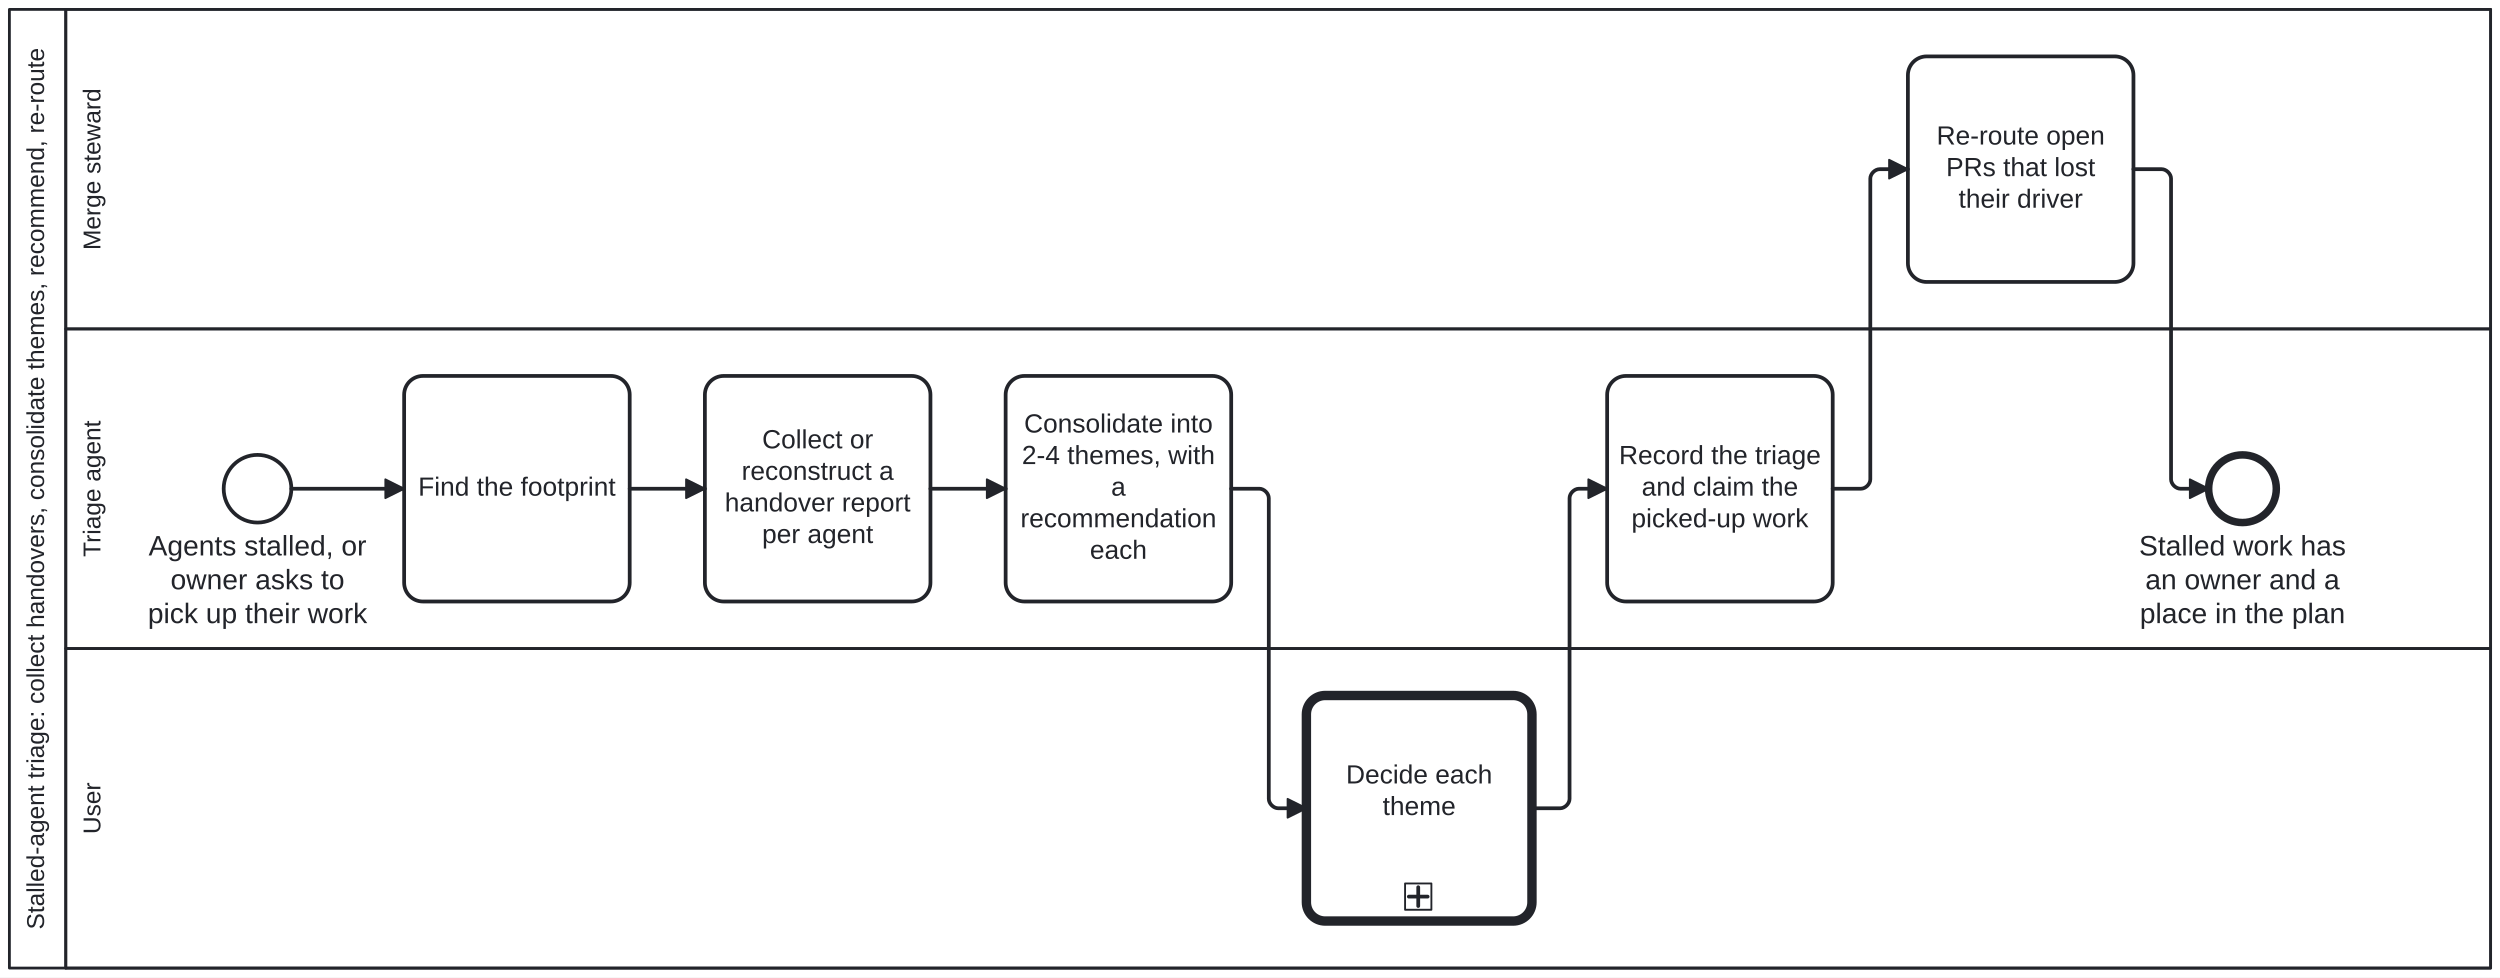
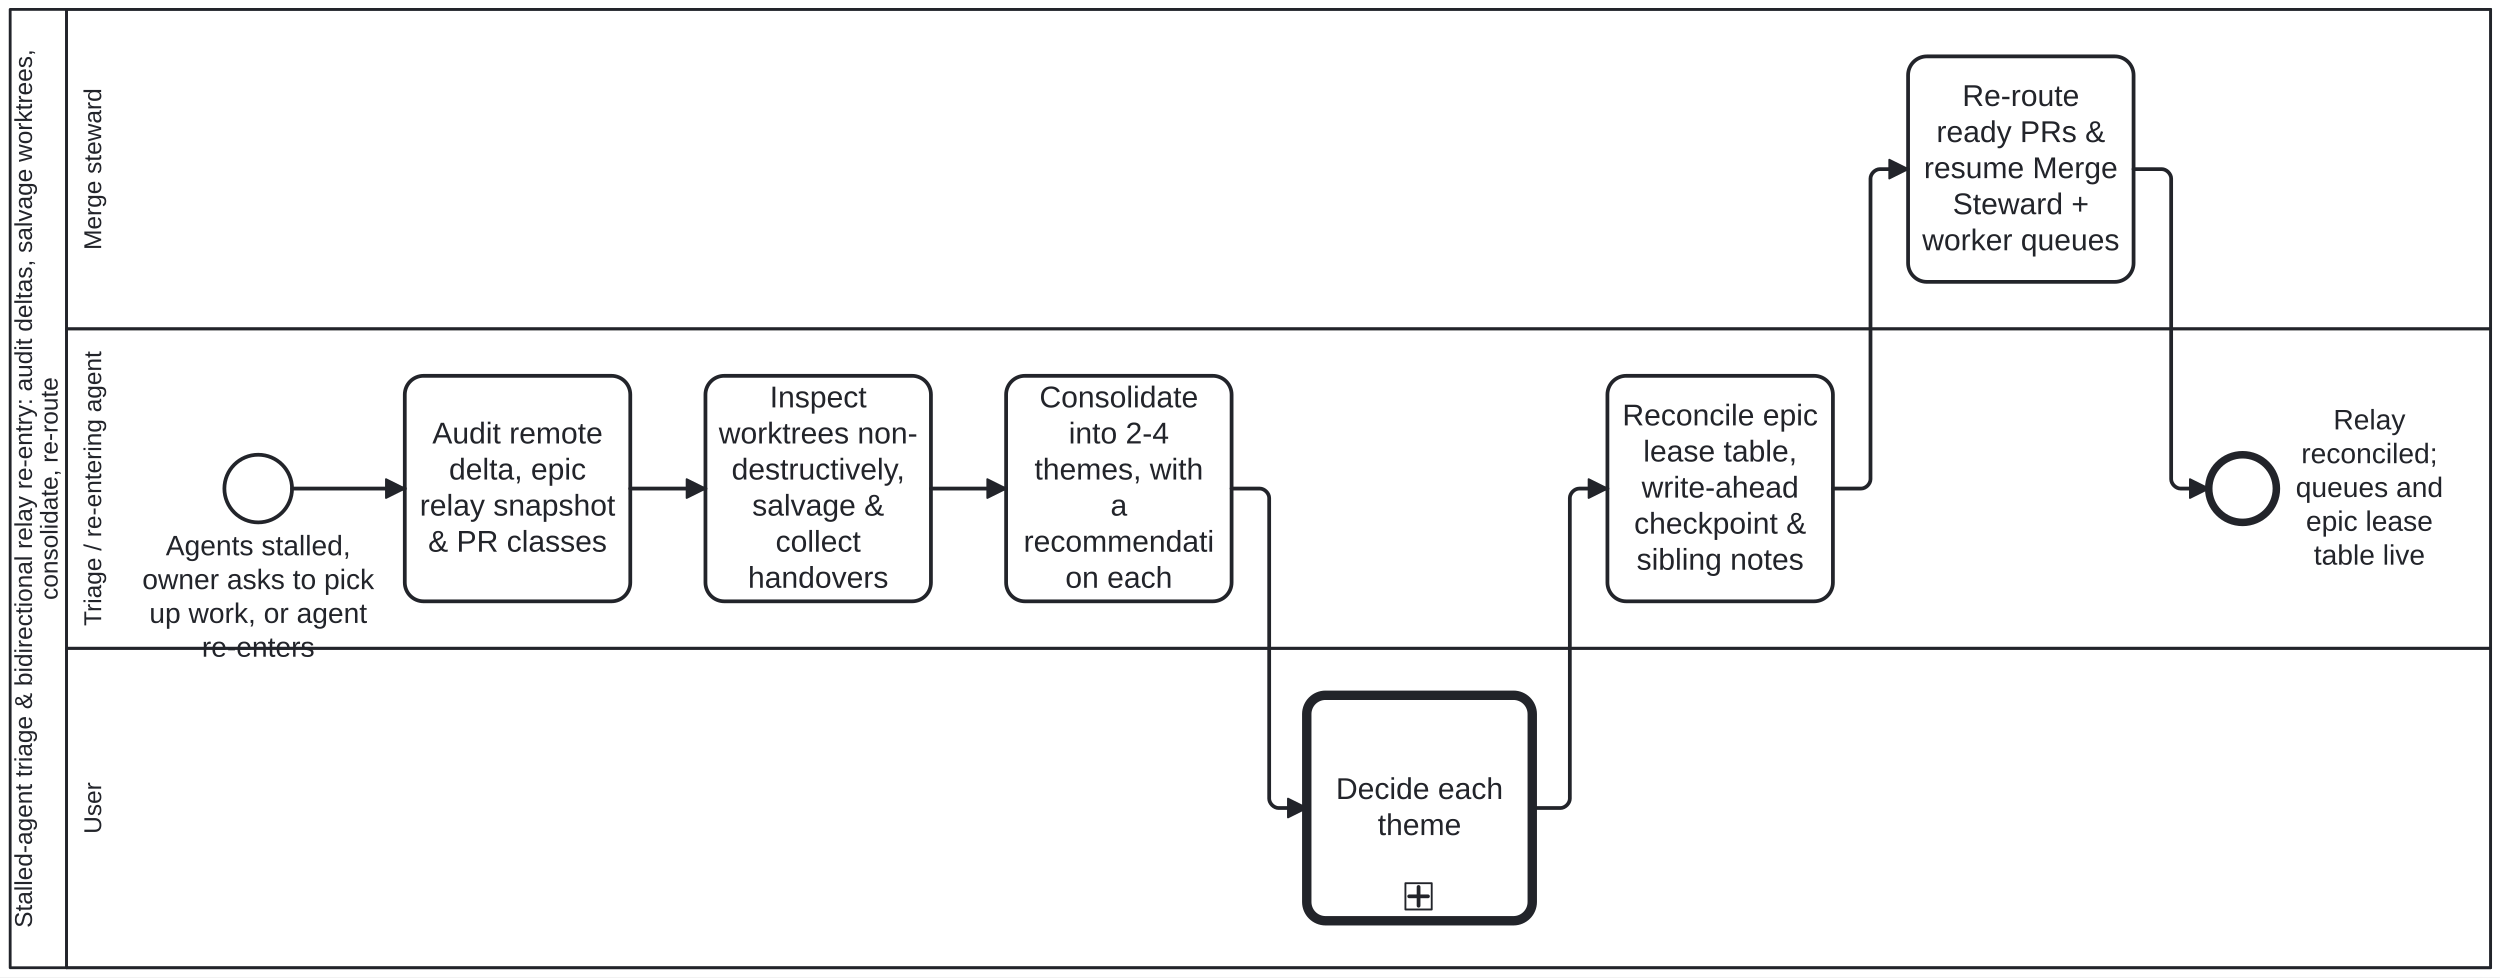
- <svg xmlns="http://www.w3.org/2000/svg" width="100%" style="max-width:100%;height:auto" viewBox="155 75 1330 520" version="1.1">
-   <rect x="155" y="75" width="1330" height="520" fill="#ffffff" />
+ <svg xmlns="http://www.w3.org/2000/svg" width="100%" style="max-width:100%;height:auto" viewBox="154.587 75 1330.412 520" version="1.1">
+   <rect x="154.587" y="75" width="1330.412" height="520" fill="#ffffff" />
  <g class="djs-group">
    <g class="djs-element djs-shape" data-element-id="Participant_Process_StalledAgentTriage" style="display: block;" transform="matrix(1 0 0 1 160 80)">
      <g class="djs-visual">
        <rect x="0" y="0" width="1320" height="510" rx="0" ry="0" style="stroke-linecap: round; stroke-linejoin: round; stroke: rgb(34, 36, 42); stroke-width: 1.5px; fill: white; fill-opacity: 0.95;" />
        <path style="fill: none; stroke-linecap: round; stroke-linejoin: round; stroke: rgb(34, 36, 42); stroke-width: 1.5px;" d="M30,0L30,510" />
        <text lineHeight="1.05" class="djs-label" transform="matrix(-1.83697e-16 -1 1 -1.83697e-16 0 510)" style="font-family: Arial, sans-serif; font-size: 13px; font-weight: normal; fill: rgb(34, 36, 42);">
-           <tspan x="20.514" y="18.413">Stalled-agent triage: collect handovers, consolidate themes, recommend, re-route</tspan>
+           <tspan x="21.241" y="11.588">Stalled-agent triage &amp; bidirectional relay re-entry: audit deltas, salvage worktrees, </tspan>
+           <tspan x="195.745" y="25.238">consolidate, re-route</tspan>
        </text>
      </g>
      <rect class="djs-hit djs-hit-all" x="0" y="0" width="1320" height="510" style="fill: none; stroke-opacity: 0; stroke: white; stroke-width: 15px;" />
    </g>
    <g class="djs-children">
      <g class="djs-group">
        <g class="djs-element djs-shape" data-element-id="Lane_User" style="display: block;" transform="matrix(1 0 0 1 190 420)">
          <g class="djs-visual">
            <rect x="0" y="0" width="1290" height="170" rx="0" ry="0" style="stroke-linecap: round; stroke-linejoin: round; stroke: rgb(34, 36, 42); stroke-width: 1.5px; fill: white; fill-opacity: 0.25;" />
            <text lineHeight="1.05" class="djs-label" transform="matrix(-1.83697e-16 -1 1 -1.83697e-16 0 170)" style="font-family: Arial, sans-serif; font-size: 13px; font-weight: normal; fill: rgb(34, 36, 42);">
              <tspan x="71.276" y="18.413">User</tspan>
            </text>
          </g>
          <rect class="djs-hit djs-hit-all" x="0" y="0" width="1290" height="170" style="fill: none; stroke-opacity: 0; stroke: white; stroke-width: 15px;" />
        </g>
      </g>
      <g class="djs-group">
        <g class="djs-element djs-shape" data-element-id="Lane_Steward" style="display: block;" transform="matrix(1 0 0 1 190 80)">
          <g class="djs-visual">
            <rect x="0" y="0" width="1290" height="170" rx="0" ry="0" style="stroke-linecap: round; stroke-linejoin: round; stroke: rgb(34, 36, 42); stroke-width: 1.5px; fill: white; fill-opacity: 0.25;" />
            <text lineHeight="1.05" class="djs-label" transform="matrix(-1.83697e-16 -1 1 -1.83697e-16 0 170)" style="font-family: Arial, sans-serif; font-size: 13px; font-weight: normal; fill: rgb(34, 36, 42);">
              <tspan x="42.01" y="18.413">Merge steward</tspan>
            </text>
          </g>
          <rect class="djs-hit djs-hit-all" x="0" y="0" width="1290" height="170" style="fill: none; stroke-opacity: 0; stroke: white; stroke-width: 15px;" />
        </g>
      </g>
      <g class="djs-group">
        <g class="djs-element djs-shape" data-element-id="Lane_Triage" style="display: block;" transform="matrix(1 0 0 1 190 250)">
          <g class="djs-visual">
            <rect x="0" y="0" width="1290" height="170" rx="0" ry="0" style="stroke-linecap: round; stroke-linejoin: round; stroke: rgb(34, 36, 42); stroke-width: 1.5px; fill: white; fill-opacity: 0.25;" />
            <text lineHeight="1.05" class="djs-label" transform="matrix(-1.83697e-16 -1 1 -1.83697e-16 0 170)" style="font-family: Arial, sans-serif; font-size: 13px; font-weight: normal; fill: rgb(34, 36, 42);">
-               <tspan x="48.745" y="18.413">Triage agent</tspan>
+               <tspan x="11.894" y="18.413">Triage / re-entering agent</tspan>
            </text>
          </g>
          <rect class="djs-hit djs-hit-all" x="0" y="0" width="1290" height="170" style="fill: none; stroke-opacity: 0; stroke: white; stroke-width: 15px;" />
        </g>
      </g>
      <g class="djs-group">
        <g class="djs-element djs-shape" data-element-id="Start_SAT" style="display: block;" transform="matrix(1 0 0 1 274 317)">
          <g class="djs-visual">
            <circle cx="18" cy="18" r="18" style="stroke-linecap: round; stroke-linejoin: round; stroke: rgb(34, 36, 42); stroke-width: 2px; fill: white; fill-opacity: 0.95;" />
          </g>
          <rect class="djs-hit djs-hit-all" x="0" y="0" width="36" height="36" style="fill: none; stroke-opacity: 0; stroke: white; stroke-width: 15px;" />
        </g>
      </g>
      <g class="djs-group">
-         <g class="djs-element djs-shape" data-element-id="Start_SAT_label" style="display: block;" transform="matrix(1 0 0 1 213.6406 357)">
+         <g class="djs-element djs-shape" data-element-id="Start_SAT_label" style="display: block;" transform="matrix(1 0 0 1 230 357)">
          <g class="djs-visual">
            <text lineHeight="1.2" class="djs-label" style="font-family: Arial, sans-serif; font-size: 15px; font-weight: normal; fill: rgb(34, 36, 42);">
-               <tspan x="20.41" y="13.5">Agents stalled, or</tspan>
-               <tspan x="32.089" y="31.5">owner asks to</tspan>
-               <tspan x="20.004" y="49.5">pick up their work</tspan>
-             </text>
-           </g>
-           <rect class="djs-hit djs-hit-all" x="0" y="0" width="156.719" height="54" style="fill: none; stroke-opacity: 0; stroke: white; stroke-width: 15px;" />
+               <tspan x="12.803" y="13.5">Agents stalled, </tspan>
+               <tspan x="0.308" y="31.5">owner asks to pick</tspan>
+               <tspan x="4.051" y="49.5">up work, or agent </tspan>
+               <tspan x="31.989" y="67.5">re-enters</tspan>
+             </text>
+           </g>
+           <rect class="djs-hit djs-hit-all" x="0" y="0" width="124" height="72" style="fill: none; stroke-opacity: 0; stroke: white; stroke-width: 15px;" />
        </g>
      </g>
      <g class="djs-group">
        <g class="djs-element djs-shape" data-element-id="A_Footprint" style="display: block;" transform="matrix(1 0 0 1 370 275)">
          <g class="djs-visual">
            <rect x="0" y="0" width="120" height="120" rx="10" ry="10" style="stroke-linecap: round; stroke-linejoin: round; stroke: rgb(34, 36, 42); stroke-width: 2px; fill: white; fill-opacity: 0.95;" />
-             <text lineHeight="1.2" class="djs-label" transform="translate(0 51.1)" style="font-family: Arial, sans-serif; font-size: 14px; font-weight: normal; fill: rgb(34, 36, 42);">
-               <tspan x="7.469" y="12.6">Find the footprint</tspan>
+             <text lineHeight="1.2" class="djs-label" style="font-family: Arial, sans-serif; font-size: 16px; font-weight: normal; fill: rgb(34, 36, 42);">
+               <tspan x="14.645" y="36">Audit remote </tspan>
+               <tspan x="23.531" y="55.2">delta, epic </tspan>
+               <tspan x="7.969" y="74.4">relay snapshot</tspan>
+               <tspan x="12.43" y="93.6">&amp; PR classes</tspan>
            </text>
          </g>
          <rect class="djs-hit djs-hit-all" x="0" y="0" width="120" height="120" style="fill: none; stroke-opacity: 0; stroke: white; stroke-width: 15px;" />
        </g>
      </g>
      <g class="djs-group">
        <g class="djs-element djs-shape" data-element-id="A_Collect" style="display: block;" transform="matrix(1 0 0 1 530 275)">
          <g class="djs-visual">
            <rect x="0" y="0" width="120" height="120" rx="10" ry="10" style="stroke-linecap: round; stroke-linejoin: round; stroke: rgb(34, 36, 42); stroke-width: 2px; fill: white; fill-opacity: 0.95;" />
-             <text lineHeight="1.2" class="djs-label" transform="translate(0 25.9)" style="font-family: Arial, sans-serif; font-size: 14px; font-weight: normal; fill: rgb(34, 36, 42);">
-               <tspan x="30.435" y="12.6">Collect or</tspan>
-               <tspan x="19.538" y="29.4">reconstruct a</tspan>
-               <tspan x="10.58" y="46.2">handover report</tspan>
-               <tspan x="30.421" y="63">per agent</tspan>
+             <text lineHeight="1.2" class="djs-label" style="font-family: Arial, sans-serif; font-size: 16px; font-weight: normal; fill: rgb(34, 36, 42);">
+               <tspan x="34.207" y="16.8">Inspect </tspan>
+               <tspan x="7.09" y="36">worktrees non-</tspan>
+               <tspan x="13.91" y="55.2">destructively, </tspan>
+               <tspan x="24.867" y="74.4">salvage &amp; </tspan>
+               <tspan x="37.324" y="93.6">collect </tspan>
+               <tspan x="22.641" y="112.8">handovers</tspan>
            </text>
          </g>
          <rect class="djs-hit djs-hit-all" x="0" y="0" width="120" height="120" style="fill: none; stroke-opacity: 0; stroke: white; stroke-width: 15px;" />
        </g>
      </g>
      <g class="djs-group">
        <g class="djs-element djs-shape" data-element-id="A_Consolidate" style="display: block;" transform="matrix(1 0 0 1 690 275)">
          <g class="djs-visual">
            <rect x="0" y="0" width="120" height="120" rx="10" ry="10" style="stroke-linecap: round; stroke-linejoin: round; stroke: rgb(34, 36, 42); stroke-width: 2px; fill: white; fill-opacity: 0.95;" />
-             <text lineHeight="1.2" class="djs-label" transform="translate(0 17.5)" style="font-family: Arial, sans-serif; font-size: 14px; font-weight: normal; fill: rgb(34, 36, 42);">
-               <tspan x="9.8" y="12.6">Consolidate into</tspan>
-               <tspan x="8.645" y="29.4">2-4 themes, with</tspan>
-               <tspan x="56.107" y="46.2">a</tspan>
-               <tspan x="7.862" y="63">recommendation</tspan>
-               <tspan x="44.821" y="79.8">each</tspan>
+             <text lineHeight="1.2" class="djs-label" style="font-family: Arial, sans-serif; font-size: 16px; font-weight: normal; fill: rgb(34, 36, 42);">
+               <tspan x="17.75" y="16.8">Consolidate </tspan>
+               <tspan x="33.316" y="36">into 2-4 </tspan>
+               <tspan x="15.094" y="55.2">themes, with </tspan>
+               <tspan x="55.551" y="74.4">a </tspan>
+               <tspan x="9.312" y="93.6">recommendati</tspan>
+               <tspan x="31.531" y="112.8">on each</tspan>
            </text>
          </g>
          <rect class="djs-hit djs-hit-all" x="0" y="0" width="120" height="120" style="fill: none; stroke-opacity: 0; stroke: white; stroke-width: 15px;" />
        </g>
      </g>
      <g class="djs-group">
        <g class="djs-element djs-shape" data-element-id="U_Decide" style="display: block;" transform="matrix(1 0 0 1 850 445)">
          <g class="djs-visual">
            <rect x="0" y="0" width="120" height="120" rx="10" ry="10" style="stroke-linecap: round; stroke-linejoin: round; stroke: rgb(34, 36, 42); stroke-width: 5px; fill: white; fill-opacity: 0.95;" />
-             <text lineHeight="1.2" class="djs-label" transform="translate(0 34.2)" style="font-family: Arial, sans-serif; font-size: 14px; font-weight: normal; fill: rgb(34, 36, 42);">
-               <tspan x="21.086" y="12.6">Decide each</tspan>
-               <tspan x="40.545" y="29.4">theme</tspan>
+             <text lineHeight="1.2" class="djs-label" style="font-family: Arial, sans-serif; font-size: 16px; font-weight: normal; fill: rgb(34, 36, 42);">
+               <tspan x="15.527" y="55.2">Decide each </tspan>
+               <tspan x="37.766" y="74.4">theme</tspan>
            </text>
            <rect x="0" y="0" width="14" height="14" rx="0" ry="0" style="stroke-linecap: round; stroke-linejoin: round; stroke: rgb(34, 36, 42); stroke-width: 1px; fill: white;" transform="matrix(1 0 0 1 52.5 100)" />
            <path data-marker="sub-process" d="m52.5,100 m 7,2 l 0,10 m -5,-5 l 10,0" style="fill: white; stroke-linecap: round; stroke-linejoin: round; stroke: rgb(34, 36, 42); stroke-width: 2px;" />
          </g>
          <rect class="djs-hit djs-hit-all" x="0" y="0" width="120" height="120" style="fill: none; stroke-opacity: 0; stroke: white; stroke-width: 15px;" />
        </g>
      </g>
      <g class="djs-group">
        <g class="djs-element djs-shape" data-element-id="A_Record" style="display: block;" transform="matrix(1 0 0 1 1010 275)">
          <g class="djs-visual">
            <rect x="0" y="0" width="120" height="120" rx="10" ry="10" style="stroke-linecap: round; stroke-linejoin: round; stroke: rgb(34, 36, 42); stroke-width: 2px; fill: white; fill-opacity: 0.95;" />
-             <text lineHeight="1.2" class="djs-label" transform="translate(0 34.3)" style="font-family: Arial, sans-serif; font-size: 14px; font-weight: normal; fill: rgb(34, 36, 42);">
-               <tspan x="6.304" y="12.6">Record the triage</tspan>
-               <tspan x="18.366" y="29.4">and claim the</tspan>
-               <tspan x="12.924" y="46.2">picked-up work</tspan>
+             <text lineHeight="1.2" class="djs-label" style="font-family: Arial, sans-serif; font-size: 16px; font-weight: normal; fill: rgb(34, 36, 42);">
+               <tspan x="7.973" y="26.4">Reconcile epic</tspan>
+               <tspan x="19.082" y="45.6">lease table, </tspan>
+               <tspan x="18.199" y="64.8">write-ahead </tspan>
+               <tspan x="14.195" y="84">checkpoint &amp; </tspan>
+               <tspan x="15.527" y="103.2">sibling notes</tspan>
            </text>
          </g>
          <rect class="djs-hit djs-hit-all" x="0" y="0" width="120" height="120" style="fill: none; stroke-opacity: 0; stroke: white; stroke-width: 15px;" />
        </g>
      </g>
      <g class="djs-group">
        <g class="djs-element djs-shape" data-element-id="S_Reroute" style="display: block;" transform="matrix(1 0 0 1 1170 105)">
          <g class="djs-visual">
            <rect x="0" y="0" width="120" height="120" rx="10" ry="10" style="stroke-linecap: round; stroke-linejoin: round; stroke: rgb(34, 36, 42); stroke-width: 2px; fill: white; fill-opacity: 0.95;" />
-             <text lineHeight="1.2" class="djs-label" transform="translate(0 34.3)" style="font-family: Arial, sans-serif; font-size: 14px; font-weight: normal; fill: rgb(34, 36, 42);">
-               <tspan x="15.249" y="12.6">Re-route open</tspan>
-               <tspan x="20.317" y="29.4">PRs that lost</tspan>
-               <tspan x="26.935" y="46.2">their driver</tspan>
+             <text lineHeight="1.2" class="djs-label" style="font-family: Arial, sans-serif; font-size: 16px; font-weight: normal; fill: rgb(34, 36, 42);">
+               <tspan x="28.875" y="26.4">Re-route </tspan>
+               <tspan x="15.094" y="45.6">ready PRs &amp; </tspan>
+               <tspan x="8.426" y="64.8">resume Merge </tspan>
+               <tspan x="23.758" y="84">Steward + </tspan>
+               <tspan x="7.527" y="103.2">worker queues</tspan>
            </text>
          </g>
          <rect class="djs-hit djs-hit-all" x="0" y="0" width="120" height="120" style="fill: none; stroke-opacity: 0; stroke: white; stroke-width: 15px;" />
        </g>
      </g>
      <g class="djs-group">
        <g class="djs-element djs-shape" data-element-id="End_SAT" style="display: block;" transform="matrix(1 0 0 1 1330 317)">
          <g class="djs-visual">
            <circle cx="18" cy="18" r="18" style="stroke-linecap: round; stroke-linejoin: round; stroke: rgb(34, 36, 42); stroke-width: 4px; fill: white; fill-opacity: 0.95;" />
          </g>
          <rect class="djs-hit djs-hit-all" x="0" y="0" width="36" height="36" style="fill: none; stroke-opacity: 0; stroke: white; stroke-width: 15px;" />
        </g>
      </g>
      <g class="djs-group">
-         <g class="djs-element djs-shape" data-element-id="End_SAT_label" style="display: block;" transform="matrix(1 0 0 1 1272.969 357)">
+         <g class="djs-element djs-shape" data-element-id="End_SAT_label" style="display: block;" transform="matrix(1 0 0 1 1376 290)">
          <g class="djs-visual">
            <text lineHeight="1.2" class="djs-label" style="font-family: Arial, sans-serif; font-size: 15px; font-weight: normal; fill: rgb(34, 36, 42);">
-               <tspan x="20.004" y="13.5">Stalled work has</tspan>
-               <tspan x="23.326" y="31.5">an owner and a</tspan>
-               <tspan x="20.407" y="49.5">place in the plan</tspan>
-             </text>
-           </g>
-           <rect class="djs-hit djs-hit-all" x="0" y="0" width="150.062" height="54" style="fill: none; stroke-opacity: 0; stroke: white; stroke-width: 15px;" />
+               <tspan x="20.325" y="13.5">Relay </tspan>
+               <tspan x="3.23" y="31.5">reconciled;</tspan>
+               <tspan x="0.297" y="49.5">queues and </tspan>
+               <tspan x="5.728" y="67.5">epic lease </tspan>
+               <tspan x="9.899" y="85.5">table live</tspan>
+             </text>
+           </g>
+           <rect class="djs-hit djs-hit-all" x="0" y="0" width="79" height="90" style="fill: none; stroke-opacity: 0; stroke: white; stroke-width: 15px;" />
        </g>
      </g>
      <g class="djs-group">
        <g class="djs-element djs-connection" data-element-id="SF_Process_StalledAgentTriage_1" style="display: block;">
          <g class="djs-visual">
            <defs>
              <marker id="bpmn-marker-1" viewBox="0 0 20 20" refX="11" refY="10" markerWidth="10" markerHeight="10" orient="auto">
                <path d="M 1 5 L 11 10 L 1 15 Z" style="stroke-linecap: round; stroke-linejoin: round; stroke: rgb(34, 36, 42); stroke-width: 1px; fill: rgb(34, 36, 42);" />
              </marker>
            </defs>
            <path data-corner-radius="5" style="fill: none; stroke-linecap: round; stroke-linejoin: round; stroke: rgb(34, 36, 42); stroke-width: 2px; marker-end: url('#bpmn-marker-1');" d="M310,335L370,335" />
          </g>
          <path d="M310,335L370,335" class="djs-hit djs-hit-stroke" style="fill: none; stroke-opacity: 0; stroke: white; stroke-width: 15px;" />
        </g>
      </g>
      <g class="djs-group">
        <g class="djs-element djs-connection" data-element-id="SF_Process_StalledAgentTriage_2" style="display: block;">
          <g class="djs-visual">
            <defs>
              <marker id="bpmn-marker-2" viewBox="0 0 20 20" refX="11" refY="10" markerWidth="10" markerHeight="10" orient="auto">
                <path d="M 1 5 L 11 10 L 1 15 Z" style="stroke-linecap: round; stroke-linejoin: round; stroke: rgb(34, 36, 42); stroke-width: 1px; fill: rgb(34, 36, 42);" />
              </marker>
            </defs>
            <path data-corner-radius="5" style="fill: none; stroke-linecap: round; stroke-linejoin: round; stroke: rgb(34, 36, 42); stroke-width: 2px; marker-end: url('#bpmn-marker-2');" d="M490,335L530,335" />
          </g>
          <path d="M490,335L530,335" class="djs-hit djs-hit-stroke" style="fill: none; stroke-opacity: 0; stroke: white; stroke-width: 15px;" />
        </g>
      </g>
      <g class="djs-group">
        <g class="djs-element djs-connection" data-element-id="SF_Process_StalledAgentTriage_3" style="display: block;">
          <g class="djs-visual">
            <defs>
              <marker id="bpmn-marker-3" viewBox="0 0 20 20" refX="11" refY="10" markerWidth="10" markerHeight="10" orient="auto">
                <path d="M 1 5 L 11 10 L 1 15 Z" style="stroke-linecap: round; stroke-linejoin: round; stroke: rgb(34, 36, 42); stroke-width: 1px; fill: rgb(34, 36, 42);" />
              </marker>
            </defs>
            <path data-corner-radius="5" style="fill: none; stroke-linecap: round; stroke-linejoin: round; stroke: rgb(34, 36, 42); stroke-width: 2px; marker-end: url('#bpmn-marker-3');" d="M650,335L690,335" />
          </g>
          <path d="M650,335L690,335" class="djs-hit djs-hit-stroke" style="fill: none; stroke-opacity: 0; stroke: white; stroke-width: 15px;" />
        </g>
      </g>
      <g class="djs-group">
        <g class="djs-element djs-connection" data-element-id="SF_Process_StalledAgentTriage_4" style="display: block;">
          <g class="djs-visual">
            <defs>
              <marker id="bpmn-marker-4" viewBox="0 0 20 20" refX="11" refY="10" markerWidth="10" markerHeight="10" orient="auto">
                <path d="M 1 5 L 11 10 L 1 15 Z" style="stroke-linecap: round; stroke-linejoin: round; stroke: rgb(34, 36, 42); stroke-width: 1px; fill: rgb(34, 36, 42);" />
              </marker>
            </defs>
            <path data-corner-radius="5" style="fill: none; stroke-linecap: round; stroke-linejoin: round; stroke: rgb(34, 36, 42); stroke-width: 2px; marker-end: url('#bpmn-marker-4');" d="M810,335L825,335C827.5,335,830,337.5,830,340L830,500C830,502.5,832.5,505,835,505L850,505" />
          </g>
          <path d="M810,335L830,335L830,505L850,505" class="djs-hit djs-hit-stroke" style="fill: none; stroke-opacity: 0; stroke: white; stroke-width: 15px;" />
        </g>
      </g>
      <g class="djs-group">
        <g class="djs-element djs-connection" data-element-id="SF_Process_StalledAgentTriage_5" style="display: block;">
          <g class="djs-visual">
            <defs>
              <marker id="bpmn-marker-5" viewBox="0 0 20 20" refX="11" refY="10" markerWidth="10" markerHeight="10" orient="auto">
                <path d="M 1 5 L 11 10 L 1 15 Z" style="stroke-linecap: round; stroke-linejoin: round; stroke: rgb(34, 36, 42); stroke-width: 1px; fill: rgb(34, 36, 42);" />
              </marker>
            </defs>
            <path data-corner-radius="5" style="fill: none; stroke-linecap: round; stroke-linejoin: round; stroke: rgb(34, 36, 42); stroke-width: 2px; marker-end: url('#bpmn-marker-5');" d="M970,505L985,505C987.5,505,990,502.5,990,500L990,340C990,337.5,992.5,335,995,335L1010,335" />
          </g>
          <path d="M970,505L990,505L990,335L1010,335" class="djs-hit djs-hit-stroke" style="fill: none; stroke-opacity: 0; stroke: white; stroke-width: 15px;" />
        </g>
      </g>
      <g class="djs-group">
        <g class="djs-element djs-connection" data-element-id="SF_Process_StalledAgentTriage_6" style="display: block;">
          <g class="djs-visual">
            <defs>
              <marker id="bpmn-marker-6" viewBox="0 0 20 20" refX="11" refY="10" markerWidth="10" markerHeight="10" orient="auto">
                <path d="M 1 5 L 11 10 L 1 15 Z" style="stroke-linecap: round; stroke-linejoin: round; stroke: rgb(34, 36, 42); stroke-width: 1px; fill: rgb(34, 36, 42);" />
              </marker>
            </defs>
            <path data-corner-radius="5" style="fill: none; stroke-linecap: round; stroke-linejoin: round; stroke: rgb(34, 36, 42); stroke-width: 2px; marker-end: url('#bpmn-marker-6');" d="M1130,335L1145,335C1147.5,335,1150,332.5,1150,330L1150,170C1150,167.5,1152.5,165,1155,165L1170,165" />
          </g>
          <path d="M1130,335L1150,335L1150,165L1170,165" class="djs-hit djs-hit-stroke" style="fill: none; stroke-opacity: 0; stroke: white; stroke-width: 15px;" />
        </g>
      </g>
      <g class="djs-group">
        <g class="djs-element djs-connection" data-element-id="SF_Process_StalledAgentTriage_7" style="display: block;">
          <g class="djs-visual">
            <defs>
              <marker id="bpmn-marker-7" viewBox="0 0 20 20" refX="11" refY="10" markerWidth="10" markerHeight="10" orient="auto">
                <path d="M 1 5 L 11 10 L 1 15 Z" style="stroke-linecap: round; stroke-linejoin: round; stroke: rgb(34, 36, 42); stroke-width: 1px; fill: rgb(34, 36, 42);" />
              </marker>
            </defs>
            <path data-corner-radius="5" style="fill: none; stroke-linecap: round; stroke-linejoin: round; stroke: rgb(34, 36, 42); stroke-width: 2px; marker-end: url('#bpmn-marker-7');" d="M1290,165L1305,165C1307.5,165,1310,167.5,1310,170L1310,330C1310,332.5,1312.5,335,1315,335L1330,335" />
          </g>
          <path d="M1290,165L1310,165L1310,335L1330,335" class="djs-hit djs-hit-stroke" style="fill: none; stroke-opacity: 0; stroke: white; stroke-width: 15px;" />
        </g>
      </g>
    </g>
  </g>
</svg>
